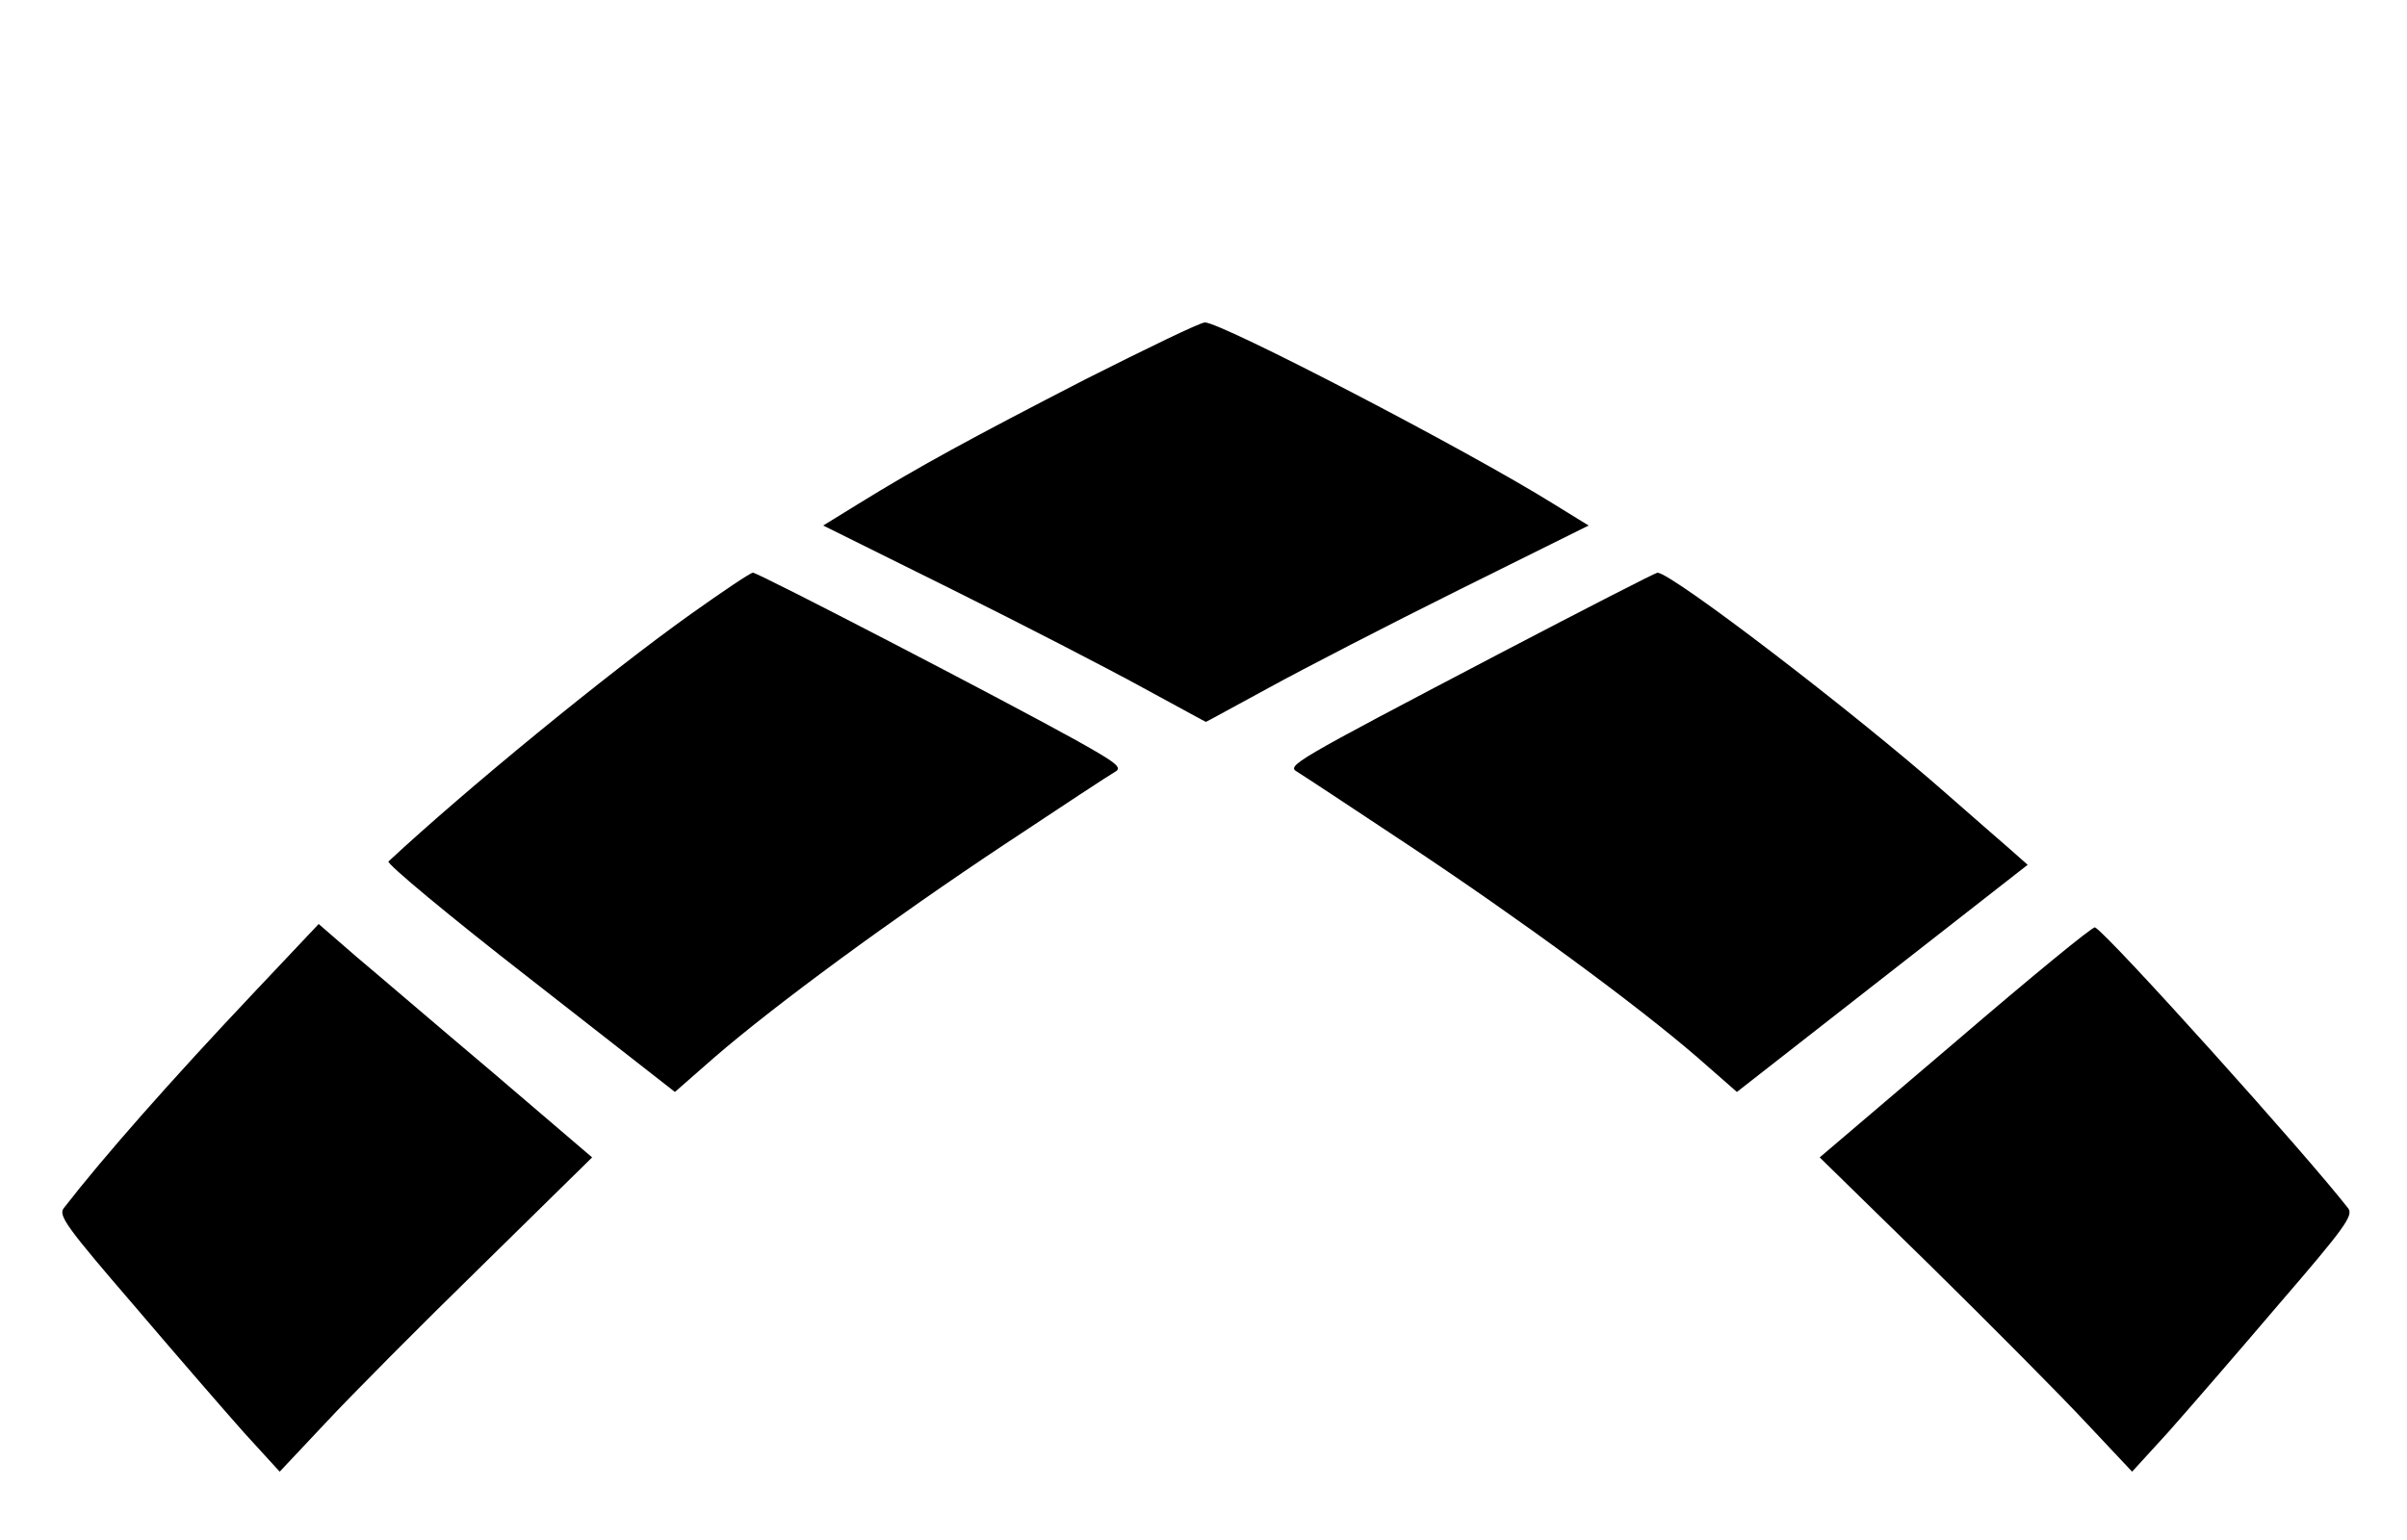
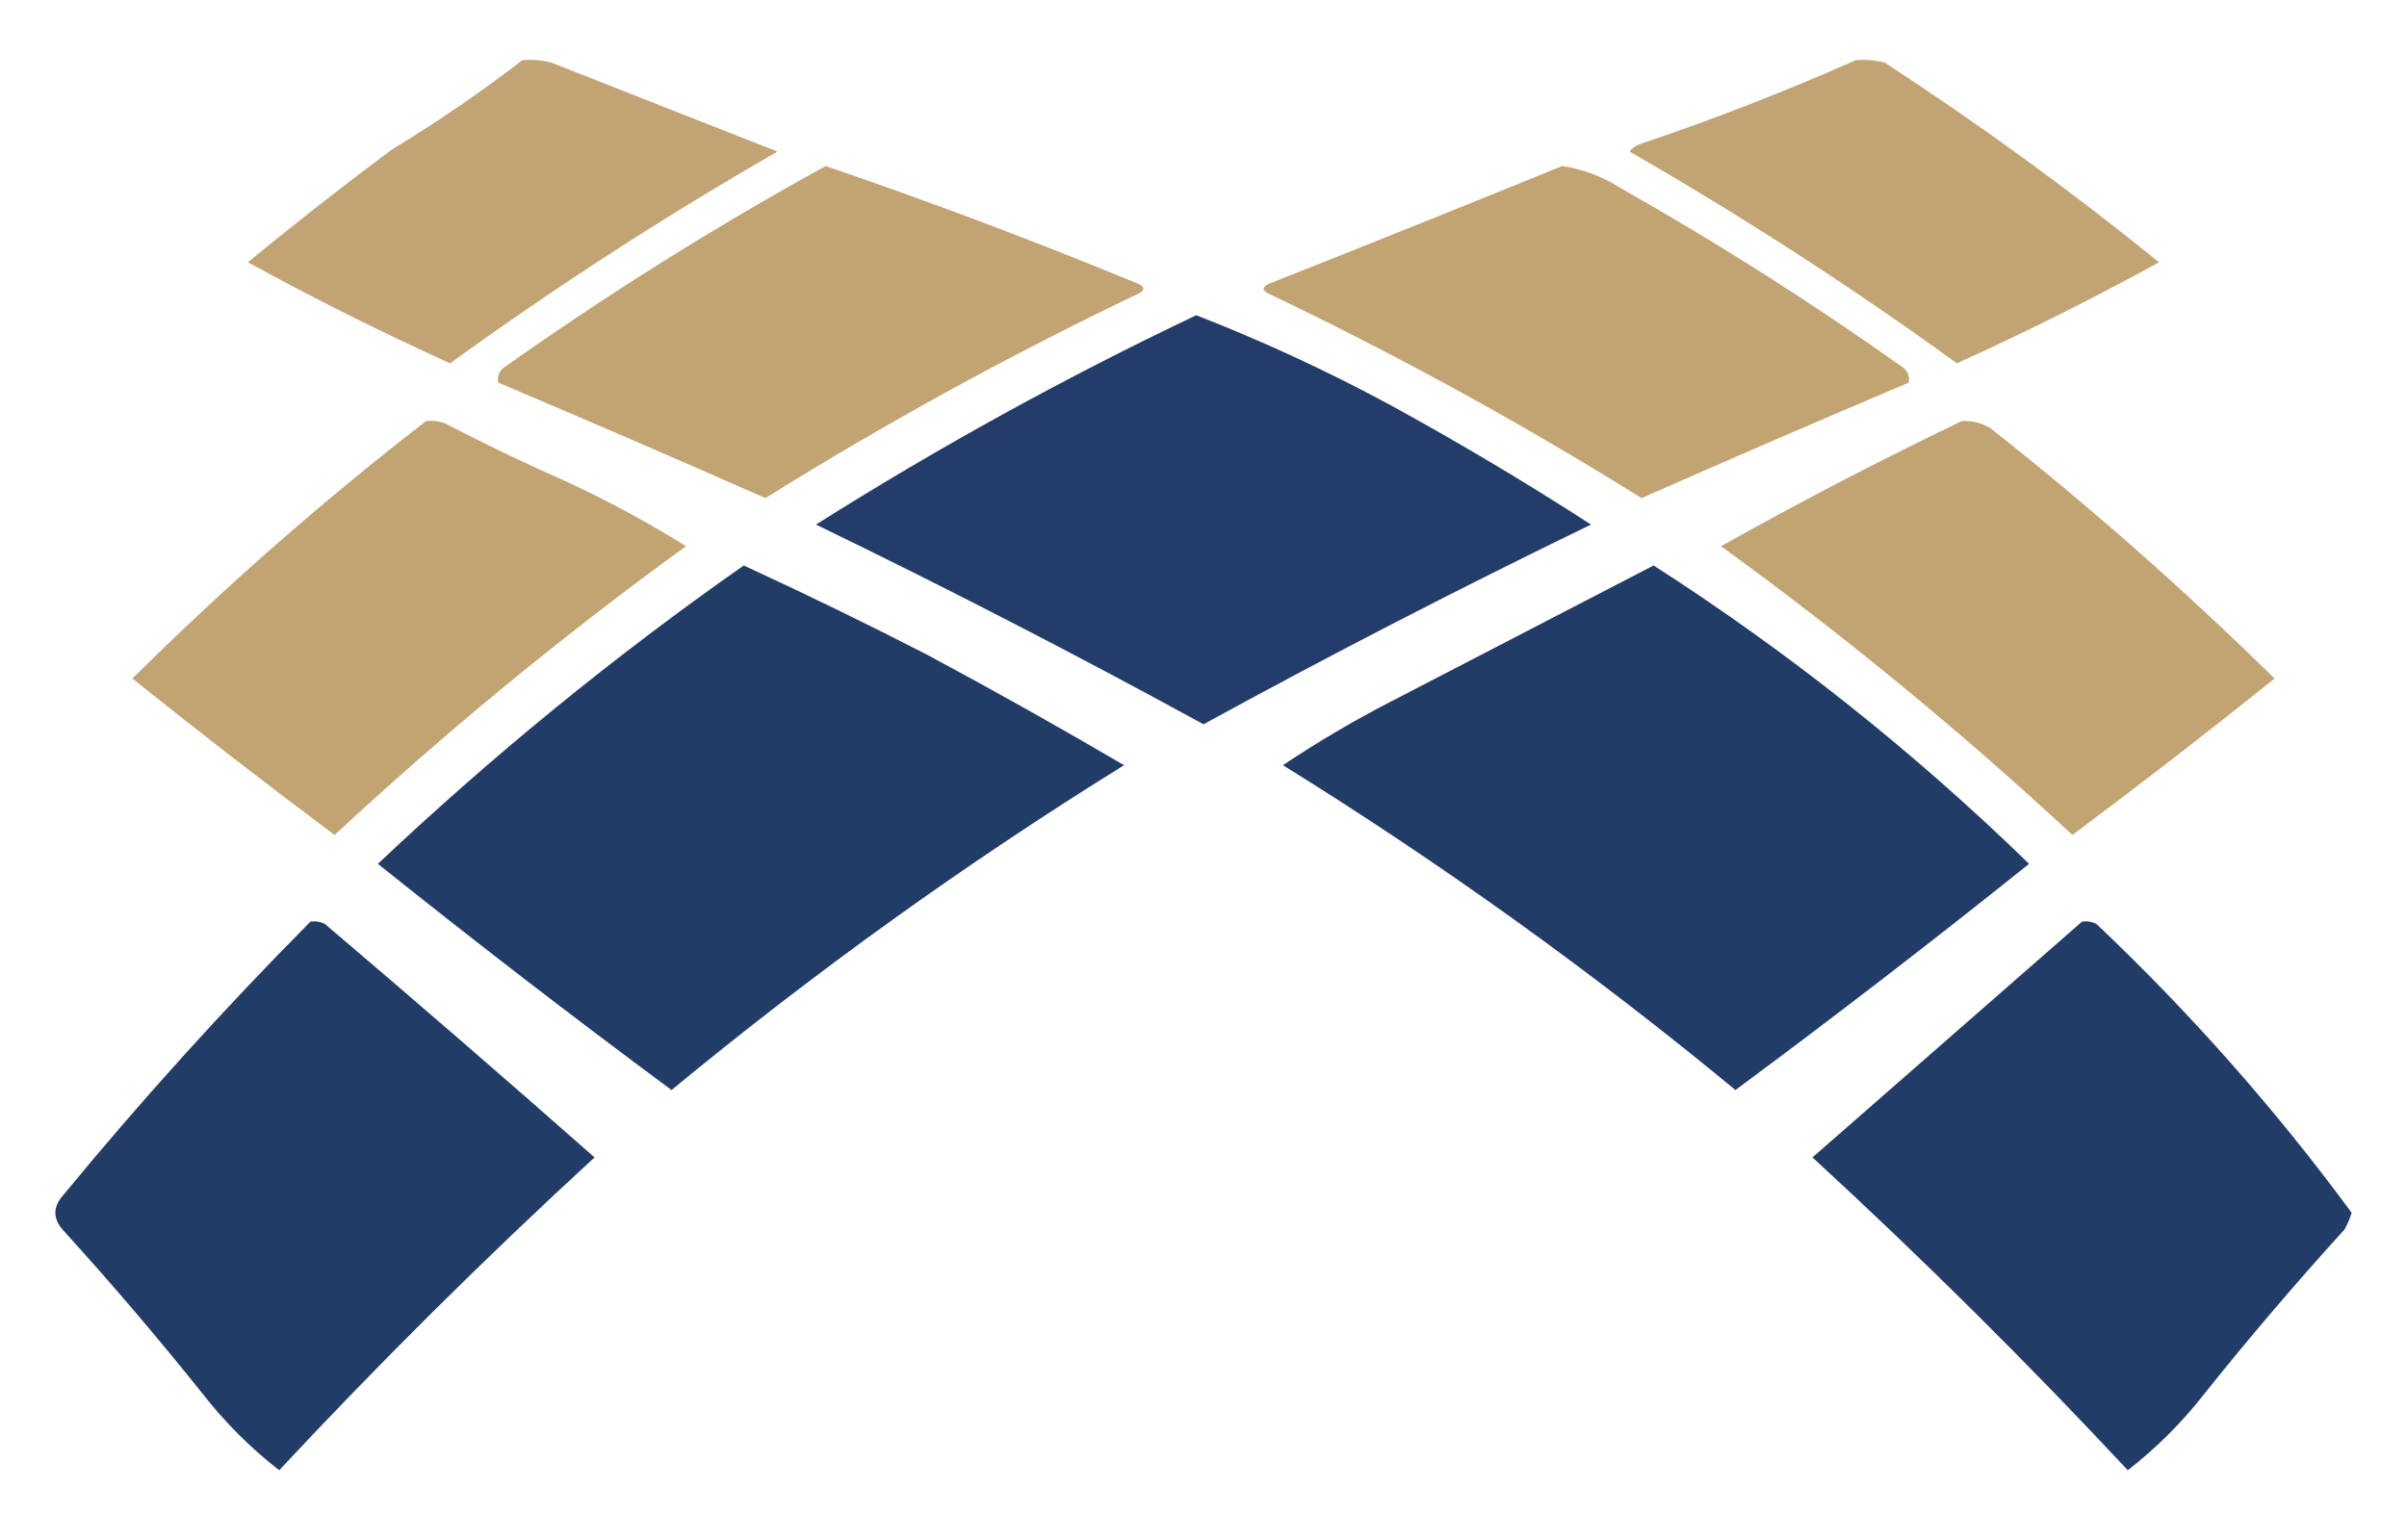
- <svg xmlns="http://www.w3.org/2000/svg" version="1.0" width="500pt" height="320pt" viewBox="0 0 500 320" preserveAspectRatio="xMidYMid meet">
-   <g transform="translate(0,320) scale(0.1,-0.1)" fill="#000000" stroke="none">
-     <path d="M2255 2412 c-239 -123 -349 -183 -472 -259 l-73 -45 268 -133 c147 -73 325 -165 396 -204 72 -39 130 -71 131 -71 1 0 59 32 131 71 71 39 249 131 396 204 l268 133 -73 45 c-183 114 -690 377 -724 377 -10 0 -121 -54 -248 -118z" />
-     <path d="M1435 1924 c-174 -124 -468 -365 -628 -514 -5 -4 127 -114 293 -243 l302 -236 81 71 c127 110 371 289 603 443 116 77 219 145 230 151 16 9 5 18 -81 66 -153 85 -660 348 -671 348 -5 0 -63 -39 -129 -86z" />
-     <path d="M3115 1842 c-433 -227 -443 -233 -420 -246 10 -6 113 -74 229 -151 232 -154 476 -333 603 -443 l81 -71 302 236 302 236 -35 31 c-20 17 -80 70 -134 117 -193 170 -571 459 -600 459 -4 0 -152 -76 -328 -168z" />
-     <path d="M527 1137 c-172 -182 -313 -342 -395 -448 -11 -15 8 -41 145 -200 86 -101 190 -221 230 -266 l74 -81 95 101 c52 56 198 203 325 327 l229 225 -207 177 c-115 97 -242 206 -285 242 l-76 66 -135 -143z" />
-     <path d="M4063 1036 l-283 -241 230 -225 c126 -124 272 -271 324 -327 l95 -101 74 81 c40 45 144 165 230 266 137 159 156 185 145 200 -87 112 -496 567 -526 584 -4 3 -134 -104 -289 -237z" />
+ <svg xmlns="http://www.w3.org/2000/svg" version="1.1" width="500px" height="320px" style="shape-rendering:geometricPrecision; text-rendering:geometricPrecision; image-rendering:optimizeQuality; fill-rule:evenodd; clip-rule:evenodd">
+   <g>
+     <path style="opacity:0.952" fill="#bfa06d" d="M 108.5,12.5 C 110.527,12.338 112.527,12.505 114.5,13C 130.197,19.185 145.863,25.352 161.5,31.5C 138.026,44.985 115.359,59.651 93.5,75.5C 79.221,69.027 65.221,62.027 51.5,54.5C 61.28,46.437 71.28,38.603 81.5,31C 90.913,25.305 99.913,19.138 108.5,12.5 Z" />
+   </g>
+   <g>
+     <path style="opacity:0.952" fill="#bfa06d" d="M 385.5,12.5 C 387.527,12.338 389.527,12.505 391.5,13C 411.247,25.867 430.247,39.7 448.5,54.5C 434.779,62.027 420.779,69.027 406.5,75.5C 384.641,59.651 361.974,44.985 338.5,31.5C 339.025,30.808 339.692,30.308 340.5,30C 355.875,24.825 370.875,18.992 385.5,12.5 Z" />
+   </g>
+   <g>
+     <path style="opacity:0.959" fill="#bfa06d" d="M 171.5,34.5 C 193.386,41.964 215.052,50.13 236.5,59C 237.833,59.667 237.833,60.333 236.5,61C 209.769,73.777 183.935,87.944 159,103.5C 140.526,95.344 122.026,87.344 103.5,79.5C 103.281,78.325 103.614,77.325 104.5,76.5C 126.056,61.224 148.389,47.224 171.5,34.5 Z" />
+   </g>
+   <g>
+     <path style="opacity:0.959" fill="#bfa06d" d="M 324.5,34.5 C 328.781,35.136 332.781,36.636 336.5,39C 356.843,50.501 376.51,63.001 395.5,76.5C 396.386,77.325 396.719,78.325 396.5,79.5C 377.974,87.344 359.474,95.344 341,103.5C 316.065,87.944 290.231,73.777 263.5,61C 262.167,60.333 262.167,59.667 263.5,59C 283.973,50.904 304.306,42.738 324.5,34.5 Z" />
+   </g>
+   <g>
+     <path style="opacity:0.967" fill="#1c3664" d="M 248.5,65.5 C 262.16,70.828 275.494,76.995 288.5,84C 302.831,91.83 316.831,100.163 330.5,109C 303.306,122.18 276.473,136.013 250,150.5C 223.527,136.013 196.694,122.18 169.5,109C 194.963,92.935 221.297,78.435 248.5,65.5 Z" />
+   </g>
+   <g>
+     <path style="opacity:0.96" fill="#bfa06d" d="M 88.5,87.5 C 89.873,87.343 91.207,87.51 92.5,88C 100.712,92.273 109.045,96.273 117.5,100C 126.187,104.007 134.52,108.507 142.5,113.5C 117.028,131.959 92.694,151.959 69.5,173.5C 55.319,162.909 41.319,152.075 27.5,141C 46.841,121.812 67.175,103.978 88.5,87.5 Z" />
+   </g>
+   <g>
+     <path style="opacity:0.96" fill="#bfa06d" d="M 407.5,87.5 C 409.655,87.372 411.655,87.872 413.5,89C 434.057,105.217 453.724,122.551 472.5,141C 458.681,152.075 444.681,162.909 430.5,173.5C 407.306,151.959 382.972,131.959 357.5,113.5C 373.91,104.295 390.577,95.629 407.5,87.5 Z" />
+   </g>
+   <g>
+     <path style="opacity:0.971" fill="#1c3664" d="M 154.5,117.5 C 167.267,123.383 179.934,129.55 192.5,136C 206.328,143.413 219.995,151.08 233.5,159C 200.608,179.402 169.275,201.902 139.5,226.5C 118.907,211.249 98.573,195.582 78.5,179.5C 102.401,156.918 127.734,136.251 154.5,117.5 Z" />
+   </g>
+   <g>
+     <path style="opacity:0.971" fill="#1c3664" d="M 343.5,117.5 C 371.503,135.487 397.503,156.153 421.5,179.5C 401.426,195.582 381.093,211.249 360.5,226.5C 330.725,201.902 299.392,179.402 266.5,159C 273.573,154.268 280.906,149.935 288.5,146C 306.895,136.47 325.228,126.97 343.5,117.5 Z" />
+   </g>
+   <g>
+     <path style="opacity:0.969" fill="#1c3664" d="M 64.5,191.5 C 65.552,191.351 66.552,191.517 67.5,192C 86.34,208.009 105.006,224.176 123.5,240.5C 100.782,261.385 78.949,283.051 58,305.5C 52.012,300.846 46.679,295.512 42,289.5C 32.708,277.873 23.041,266.539 13,255.5C 11,253.167 11,250.833 13,248.5C 29.264,228.733 46.431,209.733 64.5,191.5 Z" />
+   </g>
+   <g>
+     <path style="opacity:0.969" fill="#1c3664" d="M 432.5,191.5 C 433.552,191.351 434.552,191.517 435.5,192C 455.039,210.527 472.706,230.527 488.5,252C 488.138,253.225 487.638,254.391 487,255.5C 476.959,266.539 467.292,277.873 458,289.5C 453.321,295.512 447.988,300.846 442,305.5C 421.051,283.051 399.218,261.385 376.5,240.5C 395.186,224.144 413.853,207.811 432.5,191.5 Z" />
  </g>
</svg>
